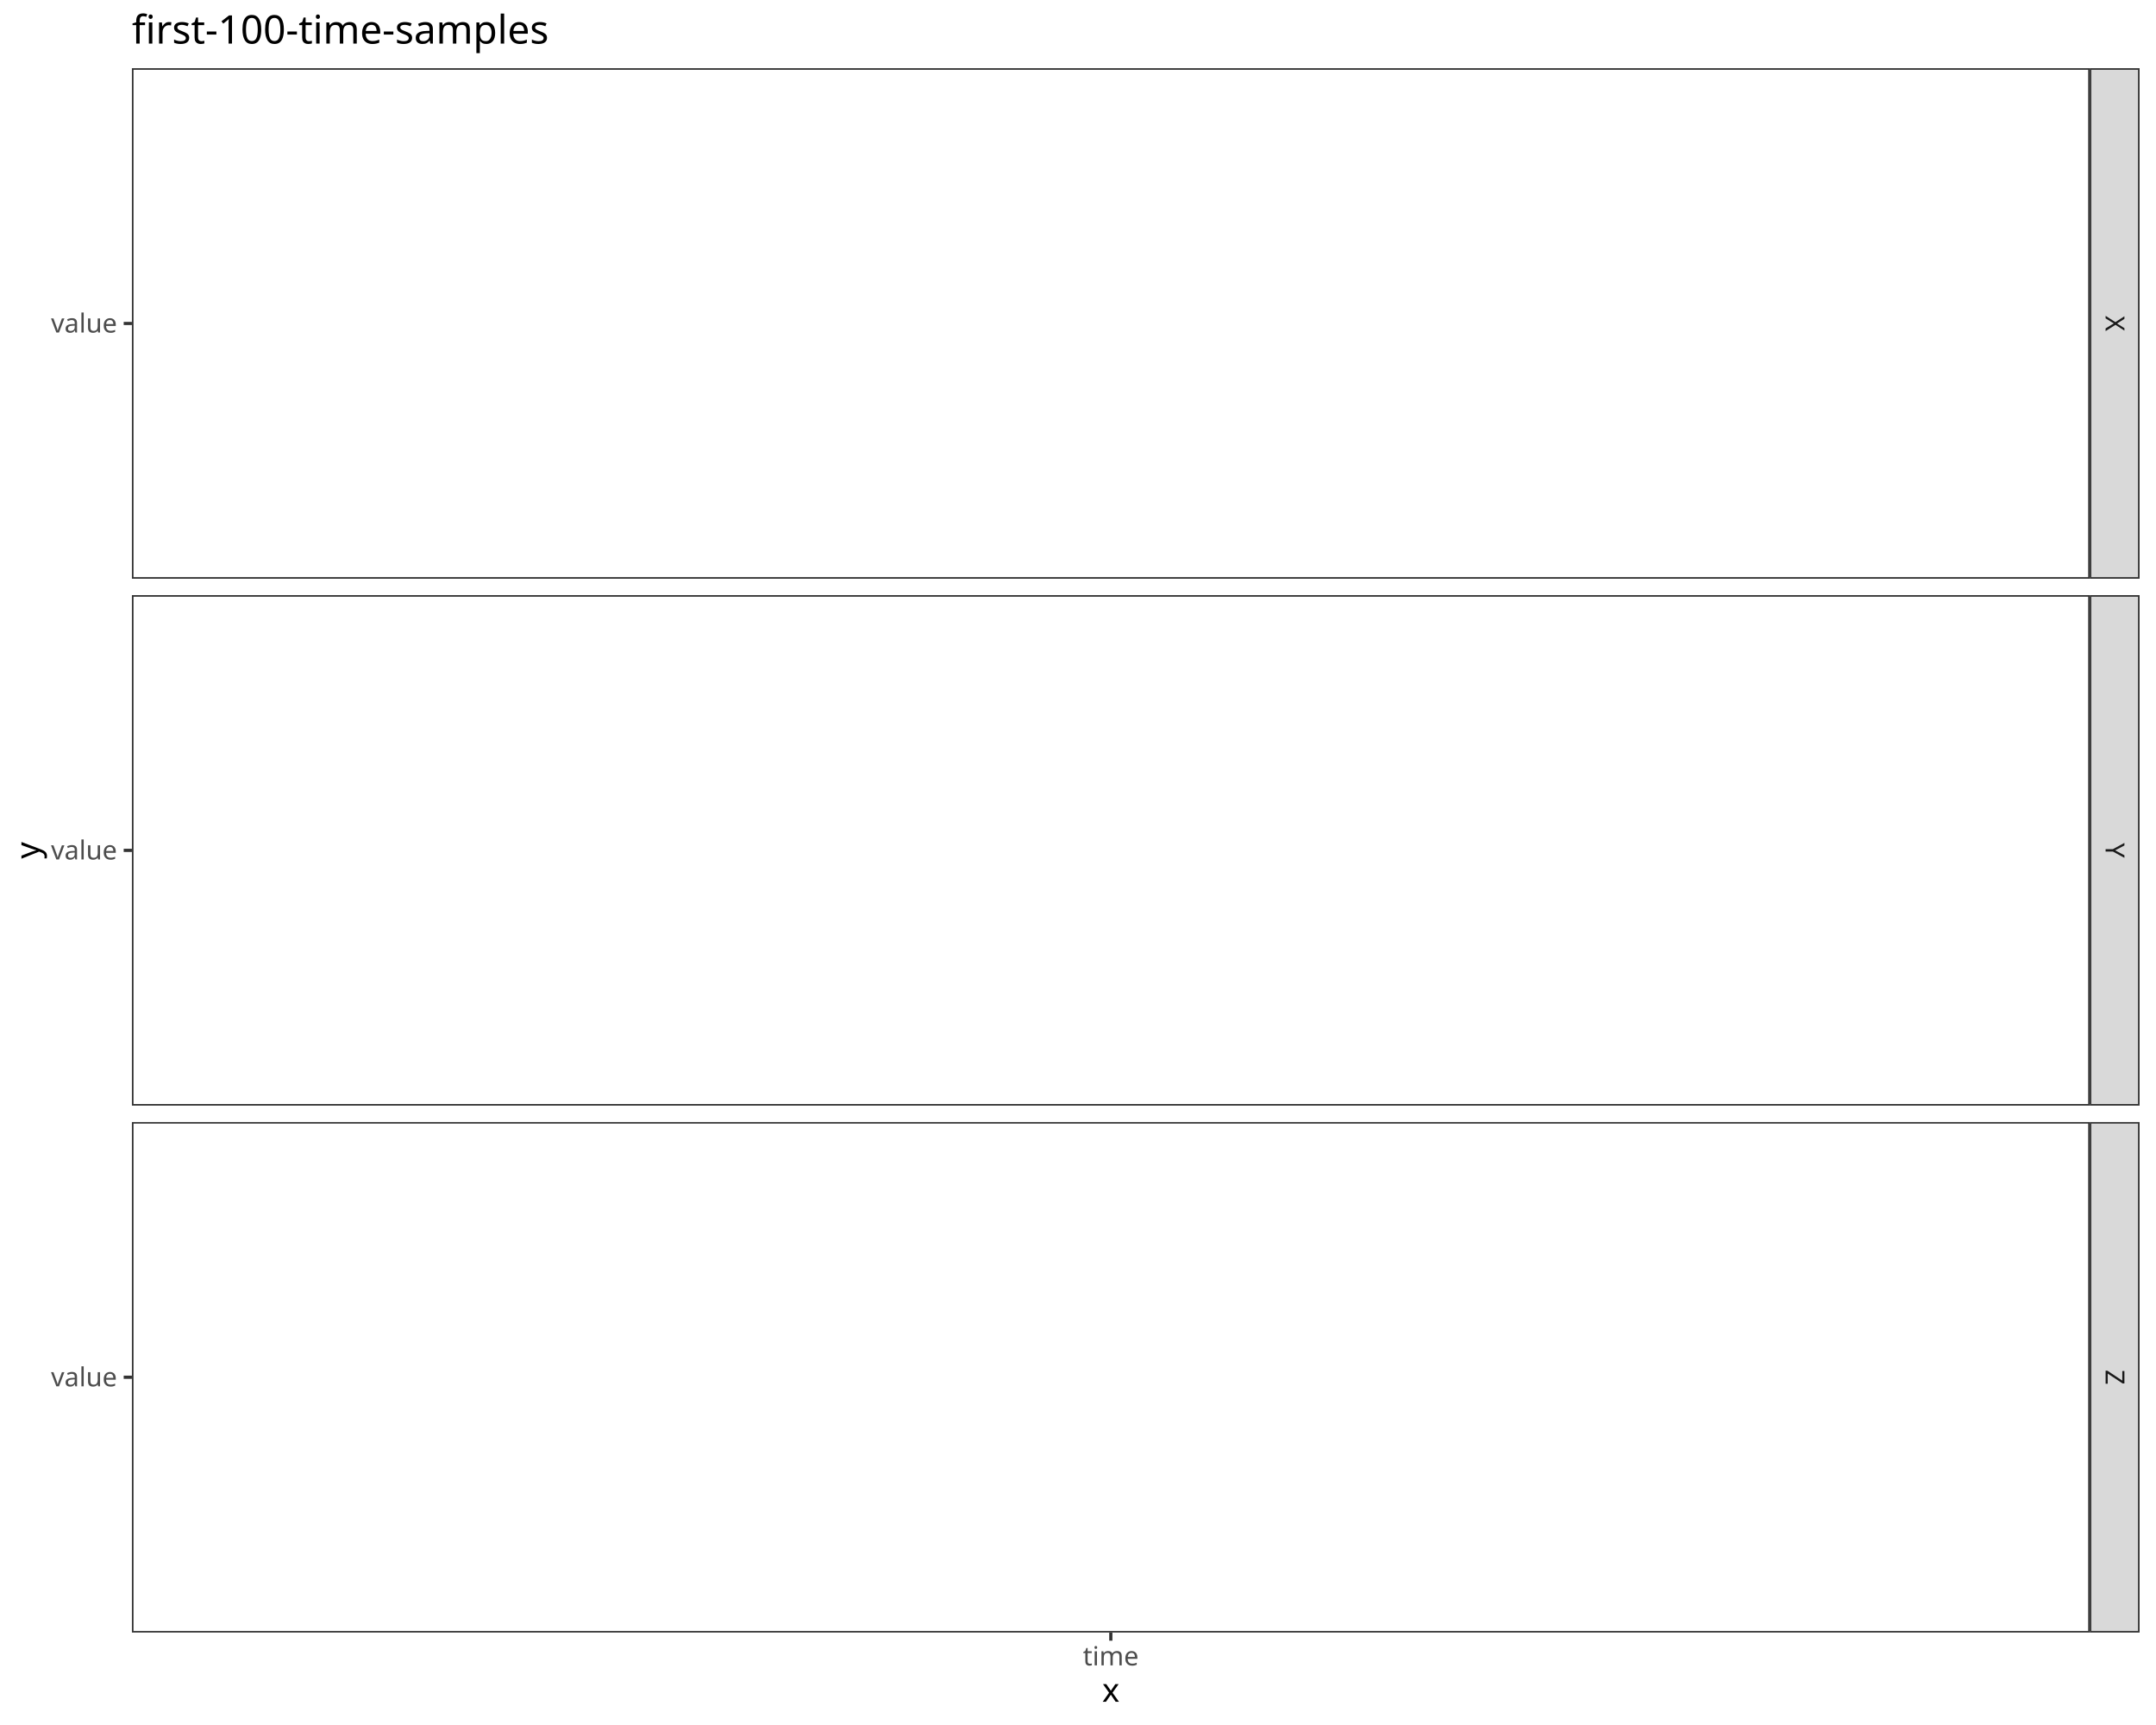
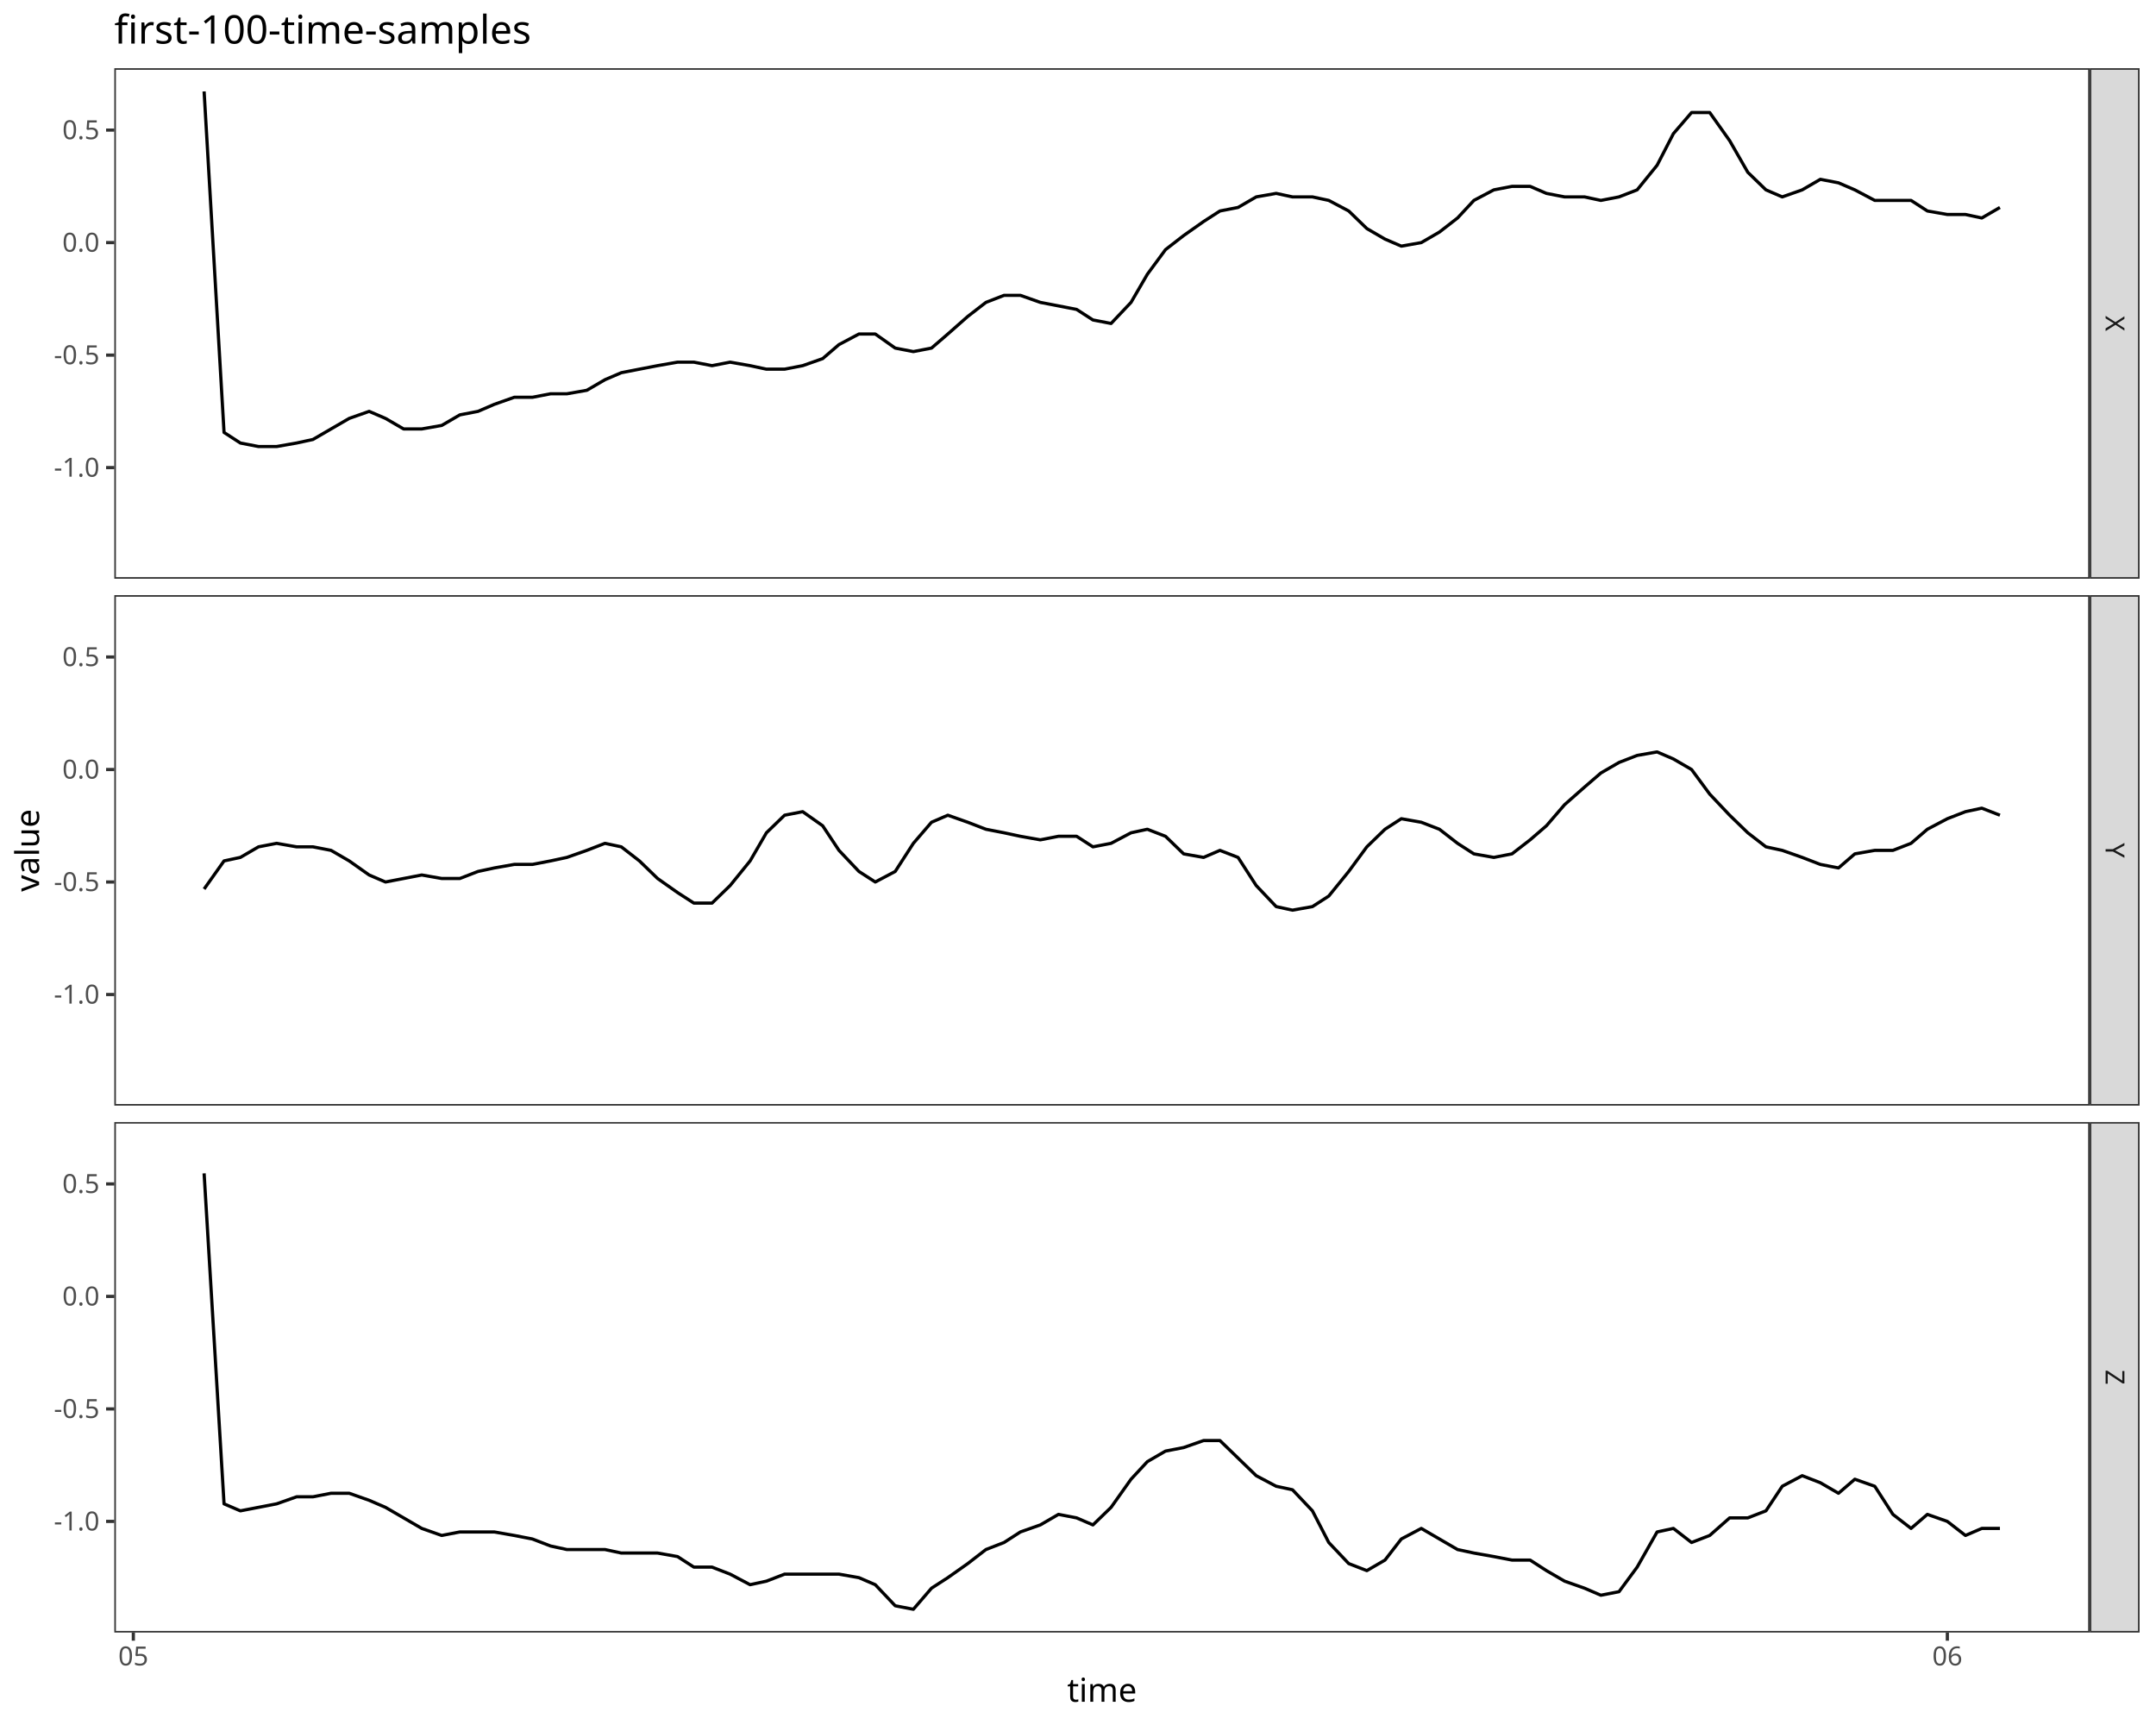
<svg xmlns="http://www.w3.org/2000/svg" class="svglite" data-engine-version="2.0" width="720.00pt" height="576.00pt" viewBox="0 0 720.00 576.00">
  <defs>
    <style type="text/css">
    .svglite line, .svglite polyline, .svglite polygon, .svglite path, .svglite rect, .svglite circle {
      fill: none;
      stroke: #000000;
      stroke-linecap: round;
      stroke-linejoin: round;
      stroke-miterlimit: 10.00;
    }
  </style>
  </defs>
  <rect width="100%" height="100%" style="stroke: none; fill: #FFFFFF;" />
  <defs>
    <clipPath id="cpMC4wMHw3MjAuMDB8MC4wMHw1NzYuMDA=">
      <rect x="0.00" y="0.00" width="720.00" height="576.00" />
    </clipPath>
  </defs>
  <g clip-path="url(#cpMC4wMHw3MjAuMDB8MC4wMHw1NzYuMDA=)">
    <rect x="0.00" y="0.00" width="720.00" height="576.00" style="stroke-width: 1.07; stroke: #FFFFFF; fill: #FFFFFF;" />
  </g>
  <defs>
-     <clipPath id="cpNDQuMDV8Njk3Ljg3fDIyLjc4fDE5My4yNA==">
-       <rect x="44.05" y="22.78" width="653.83" height="170.46" />
+     <clipPath id="cpMzguMTd8Njk3Ljg3fDIyLjc4fDE5My4yNA==">
+       <rect x="38.17" y="22.78" width="659.70" height="170.46" />
    </clipPath>
  </defs>
-   <g clip-path="url(#cpNDQuMDV8Njk3Ljg3fDIyLjc4fDE5My4yNA==)">
-     <rect x="44.05" y="22.78" width="653.83" height="170.46" style="stroke-width: 1.07; stroke: none; fill: #FFFFFF;" />
-     <polyline points="370.96,108.01 370.96,108.01 370.96,108.01 370.96,108.01 370.96,108.01 370.96,108.01 370.96,108.01 370.96,108.01 370.96,108.01 370.96,108.01 370.96,108.01 370.96,108.01 370.96,108.01 370.96,108.01 370.96,108.01 370.96,108.01 370.96,108.01 370.96,108.01 370.96,108.01 370.96,108.01 370.96,108.01 370.96,108.01 370.96,108.01 370.96,108.01 370.96,108.01 370.96,108.01 370.96,108.01 370.96,108.01 370.96,108.01 370.96,108.01 370.96,108.01 370.96,108.01 370.96,108.01 370.96,108.01 370.96,108.01 370.96,108.01 370.96,108.01 370.96,108.01 370.96,108.01 370.96,108.01 370.96,108.01 370.96,108.01 370.96,108.01 370.96,108.01 370.96,108.01 370.96,108.01 370.96,108.01 370.96,108.01 370.96,108.01 370.96,108.01 370.96,108.01 370.96,108.01 370.96,108.01 370.96,108.01 370.96,108.01 370.96,108.01 370.96,108.01 370.96,108.01 370.96,108.01 370.96,108.01 370.96,108.01 370.96,108.01 370.96,108.01 370.96,108.01 370.96,108.01 370.96,108.01 370.96,108.01 370.96,108.01 370.96,108.01 370.96,108.01 370.96,108.01 370.96,108.01 370.96,108.01 370.96,108.01 370.96,108.01 370.96,108.01 370.96,108.01 370.96,108.01 370.96,108.01 370.96,108.01 370.96,108.01 370.96,108.01 370.96,108.01 370.96,108.01 370.96,108.01 370.96,108.01 370.96,108.01 370.96,108.01 370.96,108.01 370.96,108.01 370.96,108.01 370.96,108.01 370.96,108.01 370.96,108.01 370.96,108.01 370.96,108.01 370.96,108.01 370.96,108.01 370.96,108.01 370.96,108.01 " style="stroke-width: 1.07; stroke-linecap: butt;" />
-     <rect x="44.05" y="22.78" width="653.83" height="170.46" style="stroke-width: 1.07; stroke: #333333;" />
+   <g clip-path="url(#cpMzguMTd8Njk3Ljg3fDIyLjc4fDE5My4yNA==)">
+     <rect x="38.17" y="22.78" width="659.70" height="170.46" style="stroke-width: 1.07; stroke: none; fill: #FFFFFF;" />
+     <polyline points="68.16,30.53 74.82,144.40 80.27,147.93 86.33,149.10 92.39,149.10 99.05,147.93 104.50,146.75 110.56,143.23 116.62,139.71 123.28,137.36 128.73,139.71 134.79,143.23 140.85,143.23 147.51,142.06 153.57,138.53 159.63,137.36 165.08,135.01 171.74,132.66 177.80,132.66 183.86,131.49 189.31,131.49 195.98,130.32 202.03,126.79 207.49,124.45 213.54,123.27 219.60,122.10 226.27,120.93 231.72,120.93 237.78,122.10 243.83,120.93 250.50,122.10 255.95,123.27 262.01,123.27 268.06,122.10 274.73,119.75 280.18,115.06 286.84,111.53 292.30,111.53 298.96,116.23 305.02,117.40 311.08,116.23 316.53,111.53 323.19,105.66 329.25,100.97 335.31,98.62 340.76,98.62 347.42,100.97 353.48,102.14 359.54,103.32 364.99,106.84 371.05,108.01 377.71,100.97 383.16,91.58 389.22,83.36 395.28,78.66 401.94,73.97 407.40,70.45 413.45,69.27 419.51,65.75 426.18,64.58 431.63,65.75 438.29,65.75 443.74,66.92 450.41,70.45 456.46,76.32 462.52,79.84 467.97,82.19 474.64,81.01 480.70,77.49 486.75,72.79 492.21,66.92 498.87,63.40 504.93,62.23 510.99,62.23 516.44,64.58 522.50,65.75 529.16,65.75 534.61,66.92 540.67,65.75 546.73,63.40 553.39,55.18 558.84,44.62 564.90,37.58 570.96,37.58 577.62,46.97 583.68,57.53 589.74,63.40 595.19,65.75 601.85,63.40 607.91,59.88 613.97,61.05 619.42,63.40 626.08,66.92 632.14,66.92 638.20,66.92 643.65,70.45 650.32,71.62 656.37,71.62 661.83,72.79 667.88,69.27 " style="stroke-width: 1.07; stroke-linecap: butt;" />
+     <rect x="38.17" y="22.78" width="659.70" height="170.46" style="stroke-width: 1.07; stroke: #333333;" />
  </g>
  <g clip-path="url(#cpMC4wMHw3MjAuMDB8MC4wMHw1NzYuMDA=)">
</g>
  <defs>
-     <clipPath id="cpNDQuMDV8Njk3Ljg3fDE5OC43MnwzNjkuMTg=">
-       <rect x="44.05" y="198.72" width="653.83" height="170.46" />
+     <clipPath id="cpMzguMTd8Njk3Ljg3fDE5OC43MnwzNjkuMTg=">
+       <rect x="38.17" y="198.72" width="659.70" height="170.46" />
    </clipPath>
  </defs>
-   <g clip-path="url(#cpNDQuMDV8Njk3Ljg3fDE5OC43MnwzNjkuMTg=)">
-     <rect x="44.05" y="198.72" width="653.83" height="170.46" style="stroke-width: 1.07; stroke: none; fill: #FFFFFF;" />
-     <polyline points="370.96,283.95 370.96,283.95 370.96,283.95 370.96,283.95 370.96,283.95 370.96,283.95 370.96,283.95 370.96,283.95 370.96,283.95 370.96,283.95 370.96,283.95 370.96,283.95 370.96,283.95 370.96,283.95 370.96,283.95 370.96,283.95 370.96,283.95 370.96,283.95 370.96,283.95 370.96,283.95 370.96,283.95 370.96,283.95 370.96,283.95 370.96,283.95 370.96,283.95 370.96,283.95 370.96,283.95 370.96,283.95 370.96,283.95 370.96,283.95 370.96,283.95 370.96,283.95 370.96,283.95 370.96,283.95 370.96,283.95 370.96,283.95 370.96,283.95 370.96,283.95 370.96,283.95 370.96,283.95 370.96,283.95 370.96,283.95 370.96,283.95 370.96,283.95 370.96,283.95 370.96,283.95 370.96,283.95 370.96,283.95 370.96,283.95 370.96,283.95 370.96,283.95 370.96,283.95 370.96,283.95 370.96,283.95 370.96,283.95 370.96,283.95 370.96,283.95 370.96,283.95 370.96,283.95 370.96,283.95 370.96,283.95 370.96,283.95 370.96,283.95 370.96,283.95 370.96,283.95 370.96,283.95 370.96,283.95 370.96,283.95 370.96,283.95 370.96,283.95 370.96,283.95 370.96,283.95 370.96,283.95 370.96,283.95 370.96,283.95 370.96,283.95 370.96,283.95 370.96,283.95 370.96,283.95 370.96,283.95 370.96,283.95 370.96,283.95 370.96,283.95 370.96,283.95 370.96,283.95 370.96,283.95 370.96,283.95 370.96,283.95 370.96,283.95 370.96,283.95 370.96,283.95 370.96,283.95 370.96,283.95 370.96,283.95 370.96,283.95 370.96,283.95 370.96,283.95 370.96,283.95 370.96,283.95 370.96,283.95 " style="stroke-width: 1.07; stroke-linecap: butt;" />
-     <rect x="44.05" y="198.72" width="653.83" height="170.46" style="stroke-width: 1.07; stroke: #333333;" />
+   <g clip-path="url(#cpMzguMTd8Njk3Ljg3fDE5OC43MnwzNjkuMTg=)">
+     <rect x="38.17" y="198.72" width="659.70" height="170.46" style="stroke-width: 1.07; stroke: none; fill: #FFFFFF;" />
+     <polyline points="68.16,296.86 74.82,287.47 80.27,286.30 86.33,282.77 92.39,281.60 99.05,282.77 104.50,282.77 110.56,283.95 116.62,287.47 123.28,292.17 128.73,294.51 134.79,293.34 140.85,292.17 147.51,293.34 153.57,293.34 159.63,290.99 165.08,289.82 171.74,288.64 177.80,288.64 183.86,287.47 189.31,286.30 195.98,283.95 202.03,281.60 207.49,282.77 213.54,287.47 219.60,293.34 226.27,298.04 231.72,301.56 237.78,301.56 243.83,295.69 250.50,287.47 255.95,278.08 262.01,272.21 268.06,271.03 274.73,275.73 280.18,283.95 286.84,290.99 292.30,294.51 298.96,290.99 305.02,281.60 311.08,274.56 316.53,272.21 323.19,274.56 329.25,276.90 335.31,278.08 340.76,279.25 347.42,280.43 353.48,279.25 359.54,279.25 364.99,282.77 371.05,281.60 377.71,278.08 383.16,276.90 389.22,279.25 395.28,285.12 401.94,286.30 407.40,283.95 413.45,286.30 419.51,295.69 426.18,302.73 431.63,303.91 438.29,302.73 443.74,299.21 450.41,290.99 456.46,282.77 462.52,276.90 467.97,273.38 474.64,274.56 480.70,276.90 486.75,281.60 492.21,285.12 498.87,286.30 504.93,285.12 510.99,280.43 516.44,275.73 522.50,268.69 529.16,262.82 534.61,258.12 540.67,254.60 546.73,252.25 553.39,251.08 558.84,253.43 564.90,256.95 570.96,265.16 577.62,272.21 583.68,278.08 589.74,282.77 595.19,283.95 601.85,286.30 607.91,288.64 613.97,289.82 619.42,285.12 626.08,283.95 632.14,283.95 638.20,281.60 643.65,276.90 650.32,273.38 656.37,271.03 661.83,269.86 667.88,272.21 " style="stroke-width: 1.07; stroke-linecap: butt;" />
+     <rect x="38.17" y="198.72" width="659.70" height="170.46" style="stroke-width: 1.07; stroke: #333333;" />
  </g>
  <g clip-path="url(#cpMC4wMHw3MjAuMDB8MC4wMHw1NzYuMDA=)">
</g>
  <defs>
-     <clipPath id="cpNDQuMDV8Njk3Ljg3fDM3NC42Nnw1NDUuMTE=">
-       <rect x="44.05" y="374.66" width="653.83" height="170.46" />
+     <clipPath id="cpMzguMTd8Njk3Ljg3fDM3NC42Nnw1NDUuMTE=">
+       <rect x="38.17" y="374.66" width="659.70" height="170.46" />
    </clipPath>
  </defs>
-   <g clip-path="url(#cpNDQuMDV8Njk3Ljg3fDM3NC42Nnw1NDUuMTE=)">
-     <rect x="44.05" y="374.66" width="653.83" height="170.46" style="stroke-width: 1.07; stroke: none; fill: #FFFFFF;" />
-     <polyline points="370.96,459.88 370.96,459.88 370.96,459.88 370.96,459.88 370.96,459.88 370.96,459.88 370.96,459.88 370.96,459.88 370.96,459.88 370.96,459.88 370.96,459.88 370.96,459.88 370.96,459.88 370.96,459.88 370.96,459.88 370.96,459.88 370.96,459.88 370.96,459.88 370.96,459.88 370.96,459.88 370.96,459.88 370.96,459.88 370.96,459.88 370.96,459.88 370.96,459.88 370.96,459.88 370.96,459.88 370.96,459.88 370.96,459.88 370.96,459.88 370.96,459.88 370.96,459.88 370.96,459.88 370.96,459.88 370.96,459.88 370.96,459.88 370.96,459.88 370.96,459.88 370.96,459.88 370.96,459.88 370.96,459.88 370.96,459.88 370.96,459.88 370.96,459.88 370.96,459.88 370.96,459.88 370.96,459.88 370.96,459.88 370.96,459.88 370.96,459.88 370.96,459.88 370.96,459.88 370.96,459.88 370.96,459.88 370.96,459.88 370.96,459.88 370.96,459.88 370.96,459.88 370.96,459.88 370.96,459.88 370.96,459.88 370.96,459.88 370.96,459.88 370.96,459.88 370.96,459.88 370.96,459.88 370.96,459.88 370.96,459.88 370.96,459.88 370.96,459.88 370.96,459.88 370.96,459.88 370.96,459.88 370.96,459.88 370.96,459.88 370.96,459.88 370.96,459.88 370.96,459.88 370.96,459.88 370.96,459.88 370.96,459.88 370.96,459.88 370.96,459.88 370.96,459.88 370.96,459.88 370.96,459.88 370.96,459.88 370.96,459.88 370.96,459.88 370.96,459.88 370.96,459.88 370.96,459.88 370.96,459.88 370.96,459.88 370.96,459.88 370.96,459.88 370.96,459.88 370.96,459.88 370.96,459.88 370.96,459.88 " style="stroke-width: 1.07; stroke-linecap: butt;" />
-     <rect x="44.05" y="374.66" width="653.83" height="170.46" style="stroke-width: 1.07; stroke: #333333;" />
+   <g clip-path="url(#cpMzguMTd8Njk3Ljg3fDM3NC42Nnw1NDUuMTE=)">
+     <rect x="38.17" y="374.66" width="659.70" height="170.46" style="stroke-width: 1.07; stroke: none; fill: #FFFFFF;" />
+     <polyline points="68.16,391.80 74.82,502.15 80.27,504.49 86.33,503.32 92.39,502.15 99.05,499.80 104.50,499.80 110.56,498.62 116.62,498.62 123.28,500.97 128.73,503.32 134.79,506.84 140.85,510.36 147.51,512.71 153.57,511.54 159.63,511.54 165.08,511.54 171.74,512.71 177.80,513.89 183.86,516.23 189.31,517.41 195.98,517.41 202.03,517.41 207.49,518.58 213.54,518.58 219.60,518.58 226.27,519.76 231.72,523.28 237.78,523.28 243.83,525.63 250.50,529.15 255.95,527.97 262.01,525.63 268.06,525.63 274.73,525.63 280.18,525.63 286.84,526.80 292.30,529.15 298.96,536.19 305.02,537.36 311.08,530.32 316.53,526.80 323.19,522.10 329.25,517.41 335.31,515.06 340.76,511.54 347.42,509.19 353.48,505.67 359.54,506.84 364.99,509.19 371.05,503.32 377.71,493.93 383.16,488.06 389.22,484.54 395.28,483.36 401.94,481.02 407.40,481.02 413.45,486.88 419.51,492.75 426.18,496.28 431.63,497.45 438.29,504.49 443.74,515.06 450.41,522.10 456.46,524.45 462.52,520.93 467.97,513.89 474.64,510.36 480.70,513.89 486.75,517.41 492.21,518.58 498.87,519.76 504.93,520.93 510.99,520.93 516.44,524.45 522.50,527.97 529.16,530.32 534.61,532.67 540.67,531.49 546.73,523.28 553.39,511.54 558.84,510.36 564.90,515.06 570.96,512.71 577.62,506.84 583.68,506.84 589.74,504.49 595.19,496.28 601.85,492.75 607.91,495.10 613.97,498.62 619.42,493.93 626.08,496.28 632.14,505.67 638.20,510.36 643.65,505.67 650.32,508.02 656.37,512.71 661.83,510.36 667.88,510.36 " style="stroke-width: 1.07; stroke-linecap: butt;" />
+     <rect x="38.17" y="374.66" width="659.70" height="170.46" style="stroke-width: 1.07; stroke: #333333;" />
  </g>
  <g clip-path="url(#cpMC4wMHw3MjAuMDB8MC4wMHw1NzYuMDA=)">
</g>
  <defs>
    <clipPath id="cpNjk3Ljg3fDcxNC41MnwyMi43OHwxOTMuMjQ=">
      <rect x="697.87" y="22.78" width="16.65" height="170.46" />
    </clipPath>
  </defs>
  <g clip-path="url(#cpNjk3Ljg3fDcxNC41MnwyMi43OHwxOTMuMjQ=)">
    <rect x="697.87" y="22.78" width="16.65" height="170.46" style="stroke-width: 1.07; stroke: #333333; fill: #D9D9D9;" />
    <text transform="translate(703.17,108.01) rotate(90)" text-anchor="middle" style="font-size: 8.80px; fill: #1A1A1A; font-family: sans;" textLength="5.87px" lengthAdjust="spacingAndGlyphs">X</text>
  </g>
  <g clip-path="url(#cpMC4wMHw3MjAuMDB8MC4wMHw1NzYuMDA=)">
</g>
  <defs>
    <clipPath id="cpNjk3Ljg3fDcxNC41MnwxOTguNzJ8MzY5LjE4">
      <rect x="697.87" y="198.72" width="16.65" height="170.46" />
    </clipPath>
  </defs>
  <g clip-path="url(#cpNjk3Ljg3fDcxNC41MnwxOTguNzJ8MzY5LjE4)">
    <rect x="697.87" y="198.72" width="16.65" height="170.46" style="stroke-width: 1.07; stroke: #333333; fill: #D9D9D9;" />
    <text transform="translate(703.17,283.95) rotate(90)" text-anchor="middle" style="font-size: 8.80px; fill: #1A1A1A; font-family: sans;" textLength="5.87px" lengthAdjust="spacingAndGlyphs">Y</text>
  </g>
  <g clip-path="url(#cpMC4wMHw3MjAuMDB8MC4wMHw1NzYuMDA=)">
</g>
  <defs>
    <clipPath id="cpNjk3Ljg3fDcxNC41MnwzNzQuNjZ8NTQ1LjEx">
      <rect x="697.87" y="374.66" width="16.65" height="170.46" />
    </clipPath>
  </defs>
  <g clip-path="url(#cpNjk3Ljg3fDcxNC41MnwzNzQuNjZ8NTQ1LjEx)">
    <rect x="697.87" y="374.66" width="16.65" height="170.46" style="stroke-width: 1.07; stroke: #333333; fill: #D9D9D9;" />
    <text transform="translate(703.17,459.88) rotate(90)" text-anchor="middle" style="font-size: 8.80px; fill: #1A1A1A; font-family: sans;" textLength="5.38px" lengthAdjust="spacingAndGlyphs">Z</text>
  </g>
  <g clip-path="url(#cpMC4wMHw3MjAuMDB8MC4wMHw1NzYuMDA=)">
-     <polyline points="370.96,547.85 370.96,545.11 " style="stroke-width: 1.07; stroke: #333333; stroke-linecap: butt;" />
-     <text x="370.96" y="556.10" text-anchor="middle" style="font-size: 8.80px; fill: #4D4D4D; font-family: sans;" textLength="16.63px" lengthAdjust="spacingAndGlyphs">time</text>
-     <text x="39.11" y="111.04" text-anchor="end" style="font-size: 8.80px; fill: #4D4D4D; font-family: sans;" textLength="21.04px" lengthAdjust="spacingAndGlyphs">value</text>
-     <polyline points="41.31,108.01 44.05,108.01 " style="stroke-width: 1.07; stroke: #333333; stroke-linecap: butt;" />
-     <text x="39.11" y="286.98" text-anchor="end" style="font-size: 8.80px; fill: #4D4D4D; font-family: sans;" textLength="21.04px" lengthAdjust="spacingAndGlyphs">value</text>
-     <polyline points="41.31,283.95 44.05,283.95 " style="stroke-width: 1.07; stroke: #333333; stroke-linecap: butt;" />
-     <text x="39.11" y="462.91" text-anchor="end" style="font-size: 8.80px; fill: #4D4D4D; font-family: sans;" textLength="21.04px" lengthAdjust="spacingAndGlyphs">value</text>
-     <polyline points="41.31,459.88 44.05,459.88 " style="stroke-width: 1.07; stroke: #333333; stroke-linecap: butt;" />
-     <text x="370.96" y="568.24" text-anchor="middle" style="font-size: 11.00px; font-family: sans;" textLength="5.50px" lengthAdjust="spacingAndGlyphs">x</text>
-     <text transform="translate(13.05,283.95) rotate(-90)" text-anchor="middle" style="font-size: 11.00px; font-family: sans;" textLength="5.50px" lengthAdjust="spacingAndGlyphs">y</text>
-     <text x="44.05" y="14.56" style="font-size: 13.20px; font-family: sans;" textLength="130.58px" lengthAdjust="spacingAndGlyphs">first-100-time-samples</text>
+     <polyline points="44.53,547.85 44.53,545.11 " style="stroke-width: 1.07; stroke: #333333; stroke-linecap: butt;" />
+     <polyline points="650.32,547.85 650.32,545.11 " style="stroke-width: 1.07; stroke: #333333; stroke-linecap: butt;" />
+     <text x="44.53" y="556.10" text-anchor="middle" style="font-size: 8.80px; fill: #4D4D4D; font-family: sans;" textLength="9.79px" lengthAdjust="spacingAndGlyphs">05</text>
+     <text x="650.32" y="556.10" text-anchor="middle" style="font-size: 8.80px; fill: #4D4D4D; font-family: sans;" textLength="9.79px" lengthAdjust="spacingAndGlyphs">06</text>
+     <text x="33.24" y="159.17" text-anchor="end" style="font-size: 8.80px; fill: #4D4D4D; font-family: sans;" textLength="15.16px" lengthAdjust="spacingAndGlyphs">-1.0</text>
+     <text x="33.24" y="121.61" text-anchor="end" style="font-size: 8.80px; fill: #4D4D4D; font-family: sans;" textLength="15.16px" lengthAdjust="spacingAndGlyphs">-0.5</text>
+     <text x="33.24" y="84.04" text-anchor="end" style="font-size: 8.80px; fill: #4D4D4D; font-family: sans;" textLength="12.23px" lengthAdjust="spacingAndGlyphs">0.0</text>
+     <text x="33.24" y="46.47" text-anchor="end" style="font-size: 8.80px; fill: #4D4D4D; font-family: sans;" textLength="12.23px" lengthAdjust="spacingAndGlyphs">0.5</text>
+     <polyline points="35.43,156.14 38.17,156.14 " style="stroke-width: 1.07; stroke: #333333; stroke-linecap: butt;" />
+     <polyline points="35.43,118.58 38.17,118.58 " style="stroke-width: 1.07; stroke: #333333; stroke-linecap: butt;" />
+     <polyline points="35.43,81.01 38.17,81.01 " style="stroke-width: 1.07; stroke: #333333; stroke-linecap: butt;" />
+     <polyline points="35.43,43.44 38.17,43.44 " style="stroke-width: 1.07; stroke: #333333; stroke-linecap: butt;" />
+     <text x="33.24" y="335.11" text-anchor="end" style="font-size: 8.80px; fill: #4D4D4D; font-family: sans;" textLength="15.16px" lengthAdjust="spacingAndGlyphs">-1.0</text>
+     <text x="33.24" y="297.54" text-anchor="end" style="font-size: 8.80px; fill: #4D4D4D; font-family: sans;" textLength="15.16px" lengthAdjust="spacingAndGlyphs">-0.5</text>
+     <text x="33.24" y="259.98" text-anchor="end" style="font-size: 8.80px; fill: #4D4D4D; font-family: sans;" textLength="12.23px" lengthAdjust="spacingAndGlyphs">0.0</text>
+     <text x="33.24" y="222.41" text-anchor="end" style="font-size: 8.80px; fill: #4D4D4D; font-family: sans;" textLength="12.23px" lengthAdjust="spacingAndGlyphs">0.5</text>
+     <polyline points="35.43,332.08 38.17,332.08 " style="stroke-width: 1.07; stroke: #333333; stroke-linecap: butt;" />
+     <polyline points="35.43,294.51 38.17,294.51 " style="stroke-width: 1.07; stroke: #333333; stroke-linecap: butt;" />
+     <polyline points="35.43,256.95 38.17,256.95 " style="stroke-width: 1.07; stroke: #333333; stroke-linecap: butt;" />
+     <polyline points="35.43,219.38 38.17,219.38 " style="stroke-width: 1.07; stroke: #333333; stroke-linecap: butt;" />
+     <text x="33.24" y="511.04" text-anchor="end" style="font-size: 8.80px; fill: #4D4D4D; font-family: sans;" textLength="15.16px" lengthAdjust="spacingAndGlyphs">-1.0</text>
+     <text x="33.24" y="473.48" text-anchor="end" style="font-size: 8.80px; fill: #4D4D4D; font-family: sans;" textLength="15.16px" lengthAdjust="spacingAndGlyphs">-0.5</text>
+     <text x="33.24" y="435.91" text-anchor="end" style="font-size: 8.80px; fill: #4D4D4D; font-family: sans;" textLength="12.23px" lengthAdjust="spacingAndGlyphs">0.0</text>
+     <text x="33.24" y="398.35" text-anchor="end" style="font-size: 8.80px; fill: #4D4D4D; font-family: sans;" textLength="12.23px" lengthAdjust="spacingAndGlyphs">0.5</text>
+     <polyline points="35.43,508.02 38.17,508.02 " style="stroke-width: 1.07; stroke: #333333; stroke-linecap: butt;" />
+     <polyline points="35.43,470.45 38.17,470.45 " style="stroke-width: 1.07; stroke: #333333; stroke-linecap: butt;" />
+     <polyline points="35.43,432.88 38.17,432.88 " style="stroke-width: 1.07; stroke: #333333; stroke-linecap: butt;" />
+     <polyline points="35.43,395.32 38.17,395.32 " style="stroke-width: 1.07; stroke: #333333; stroke-linecap: butt;" />
+     <text x="368.02" y="568.24" text-anchor="middle" style="font-size: 11.00px; font-family: sans;" textLength="20.78px" lengthAdjust="spacingAndGlyphs">time</text>
+     <text transform="translate(13.05,283.95) rotate(-90)" text-anchor="middle" style="font-size: 11.00px; font-family: sans;" textLength="26.30px" lengthAdjust="spacingAndGlyphs">value</text>
+     <text x="38.17" y="14.56" style="font-size: 13.20px; font-family: sans;" textLength="130.58px" lengthAdjust="spacingAndGlyphs">first-100-time-samples</text>
  </g>
</svg>
